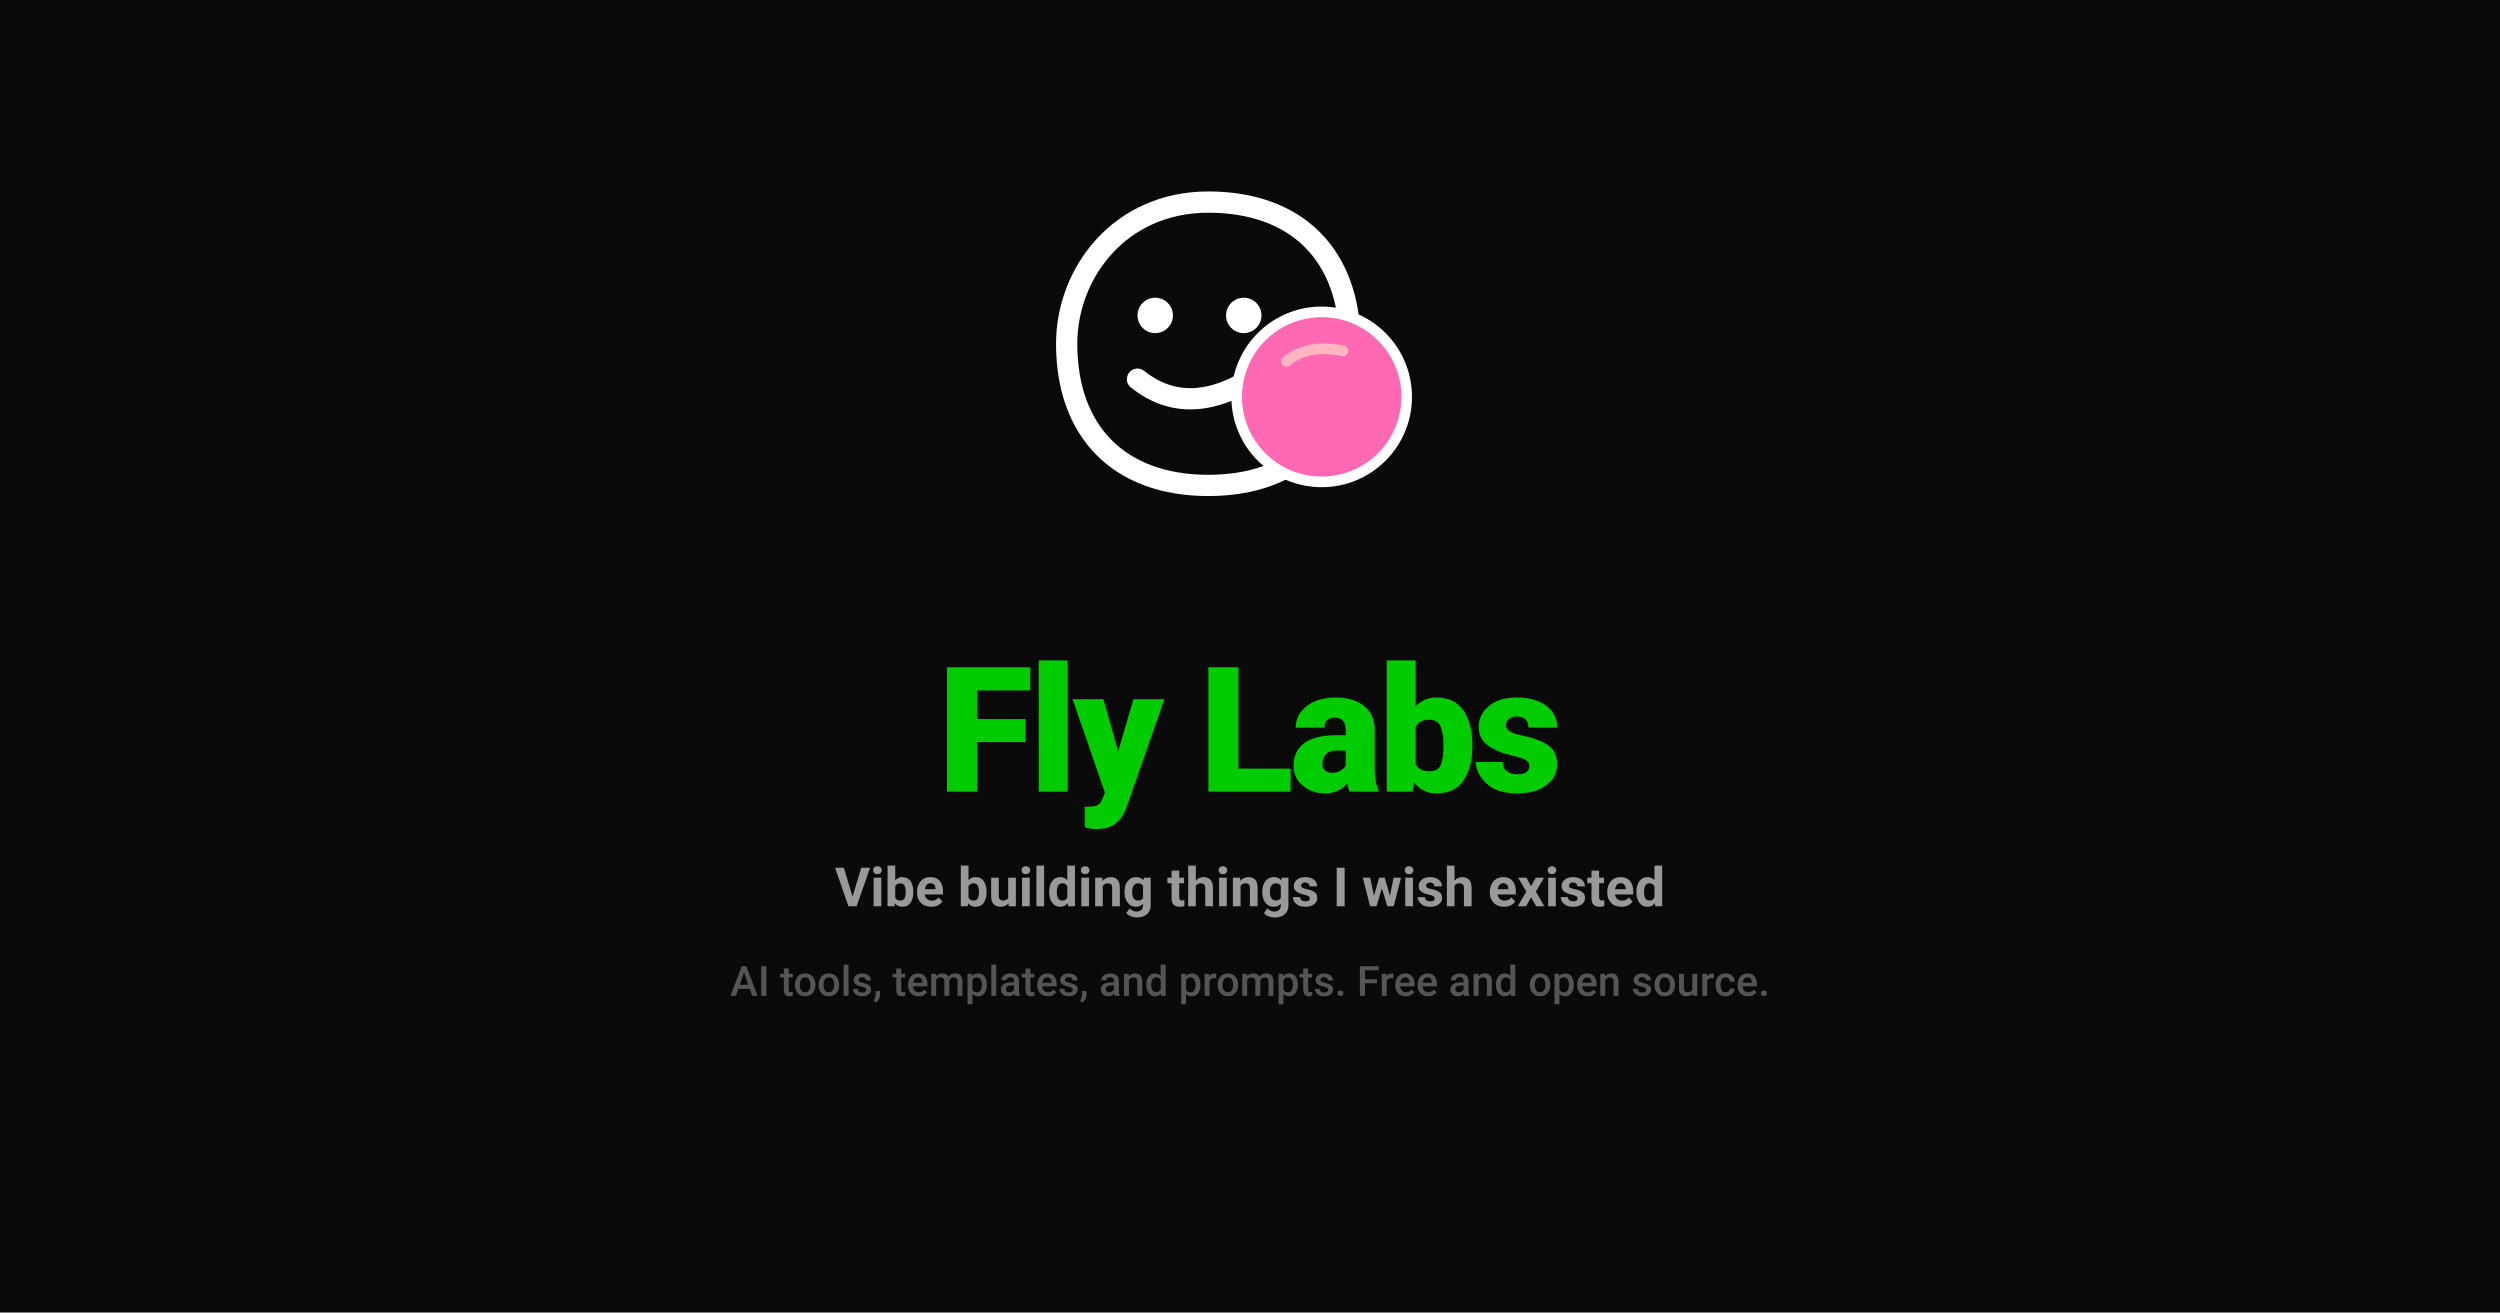
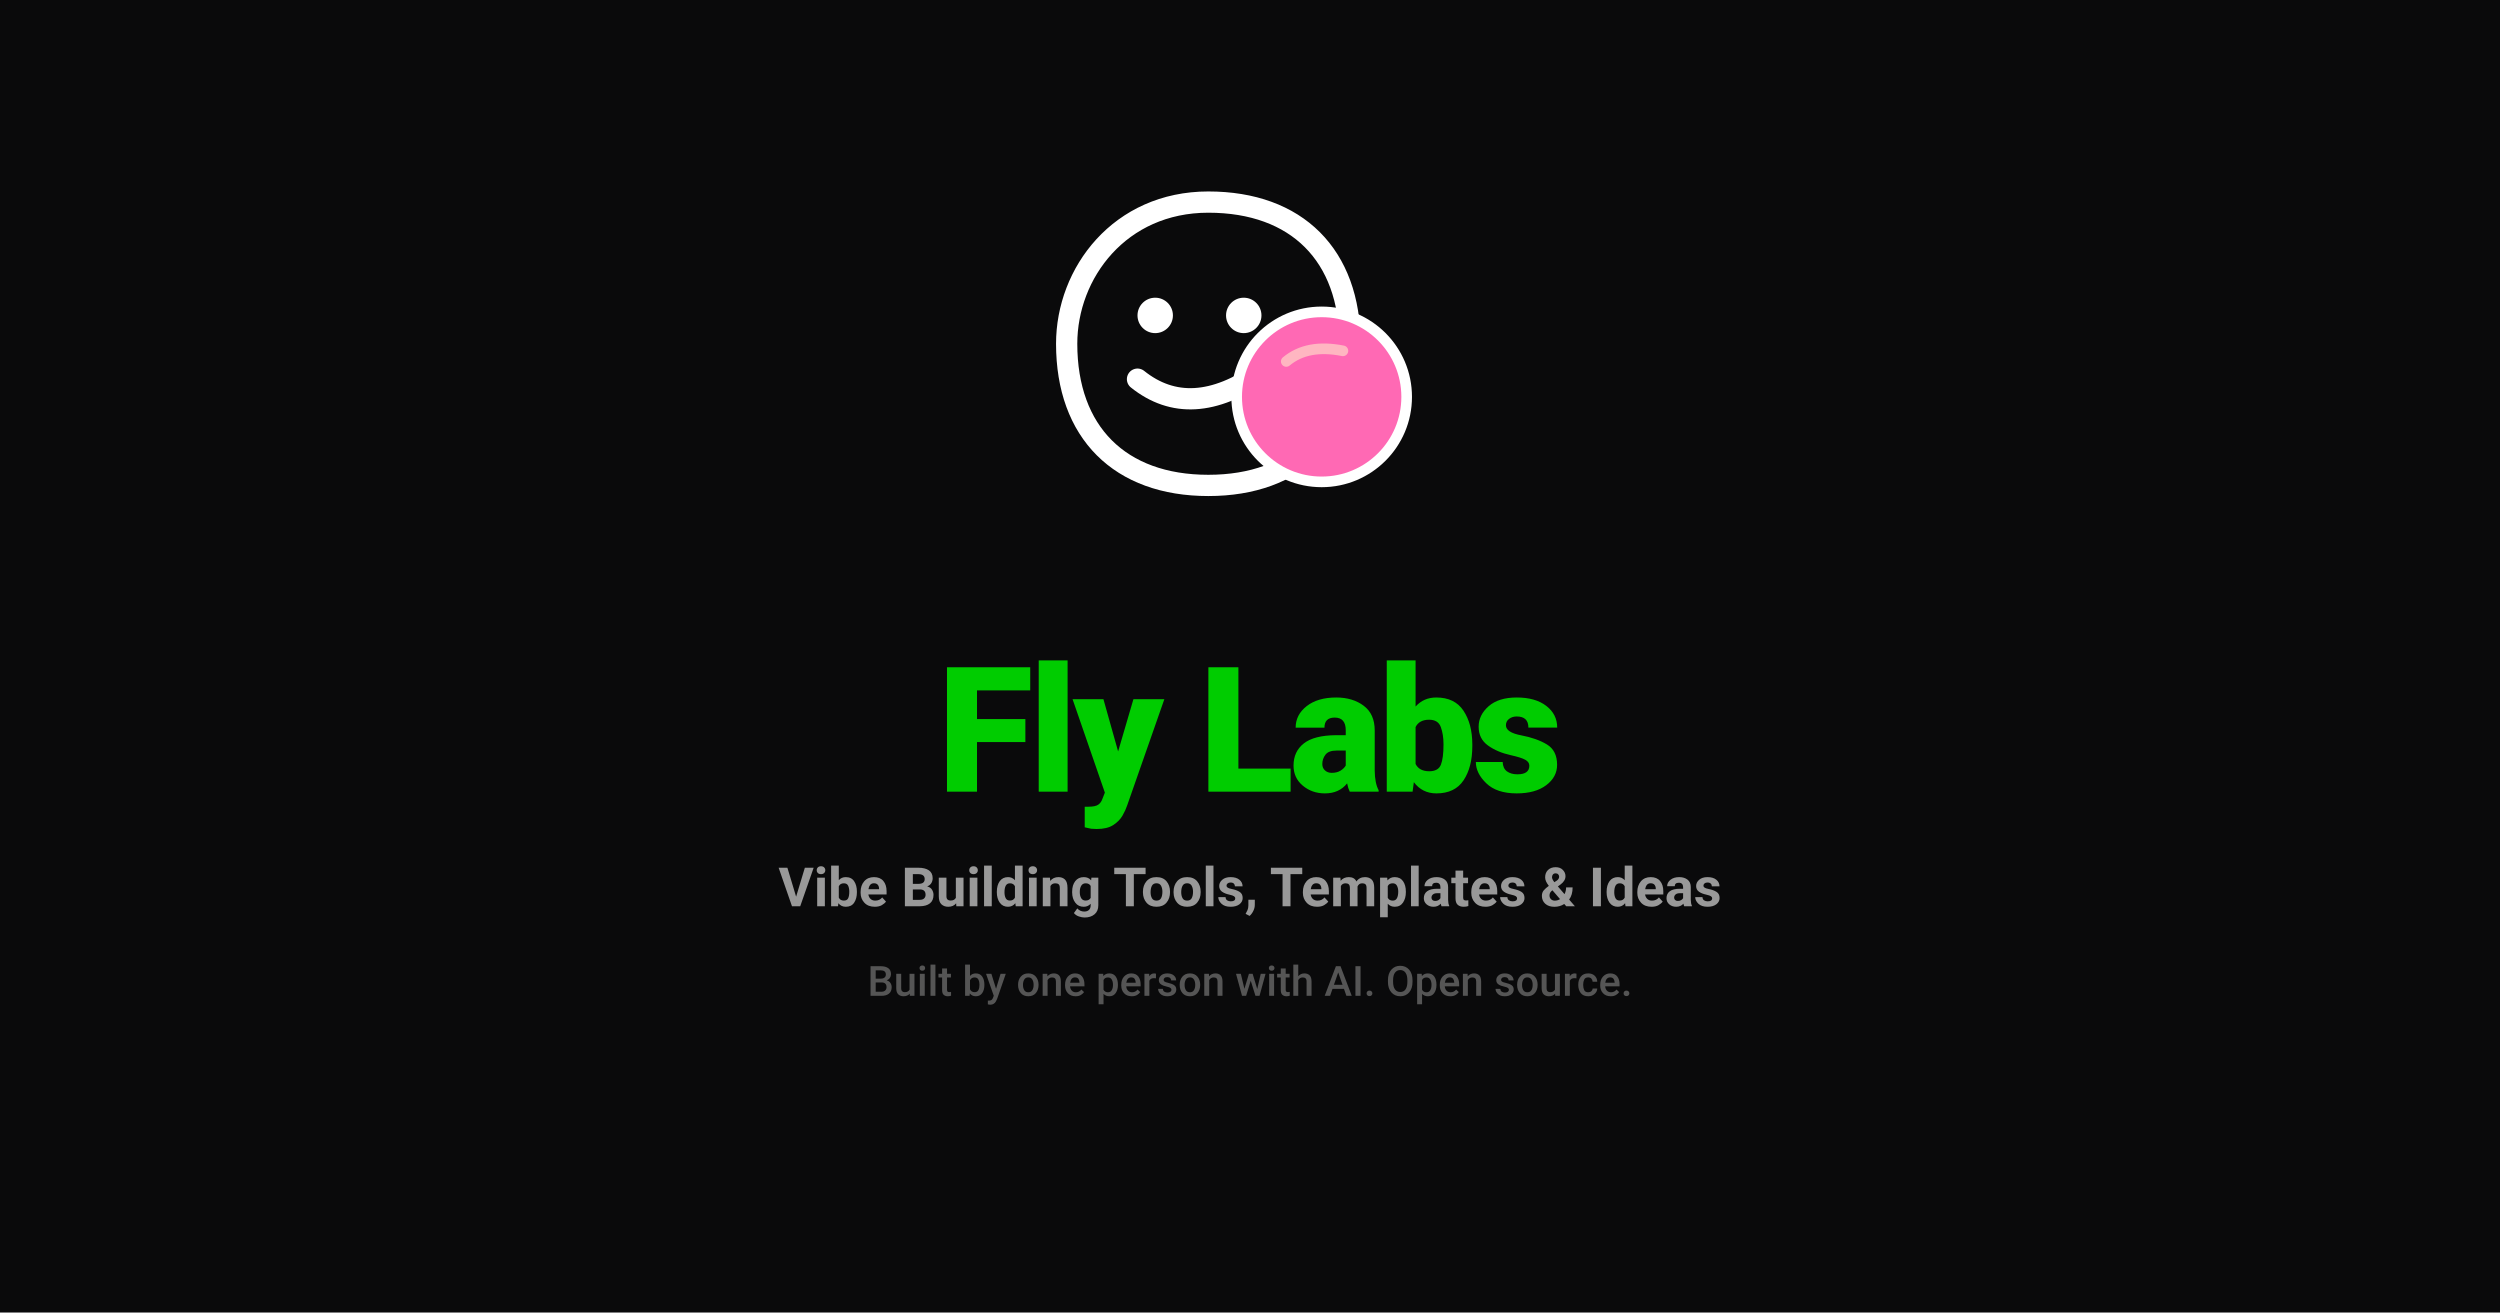
<svg xmlns="http://www.w3.org/2000/svg" width="1200" height="630" viewBox="0 0 1200 630">
  <rect width="1200" height="630" fill="#0a0a0b" />
  <g transform="translate(495, 80) scale(1.7)">
    <path d="M50 10 C25 10 10 30 10 50 C10 75 25 90 50 90 C75 90 90 75 90 50 C90 25 75 10 50 10 Z" stroke="white" stroke-width="6" stroke-linecap="round" stroke-linejoin="round" fill="none" />
    <circle cx="35" cy="42" r="5" fill="white" />
    <circle cx="60" cy="42" r="5" fill="white" />
    <path d="M 30 60 Q 45 72 65 58" stroke="white" stroke-width="6" stroke-linecap="round" fill="none" />
    <circle cx="82" cy="65" r="24" fill="#FF69B4" stroke="white" stroke-width="3" />
    <path d="M 72 55 Q 78 50 88 52" stroke="#FFB6C1" stroke-width="3" stroke-linecap="round" fill="none" />
  </g>
  <text x="600" y="380" font-family="system-ui, -apple-system, 'Segoe UI', Roboto, sans-serif" font-size="84" font-weight="900" fill="#00cc00" text-anchor="middle" letter-spacing="-2">Fly Labs</text>
-   <text x="600" y="435" font-family="system-ui, -apple-system, 'Segoe UI', Roboto, sans-serif" font-size="26" font-weight="600" fill="#999999" text-anchor="middle">Vibe building things I wish existed</text>
-   <text x="600" y="478" font-family="system-ui, -apple-system, 'Segoe UI', Roboto, sans-serif" font-size="20" font-weight="500" fill="#555555" text-anchor="middle">AI tools, templates, and prompts. Free and open source.</text>
+   <text x="600" y="435" font-family="system-ui, -apple-system, 'Segoe UI', Roboto, sans-serif" font-size="26" font-weight="600" fill="#999999" text-anchor="middle">Vibe Building Tools, Templates &amp; Ideas</text>
+   <text x="600" y="478" font-family="system-ui, -apple-system, 'Segoe UI', Roboto, sans-serif" font-size="20" font-weight="500" fill="#555555" text-anchor="middle">Built by one person with AI. Open source.</text>
</svg>
